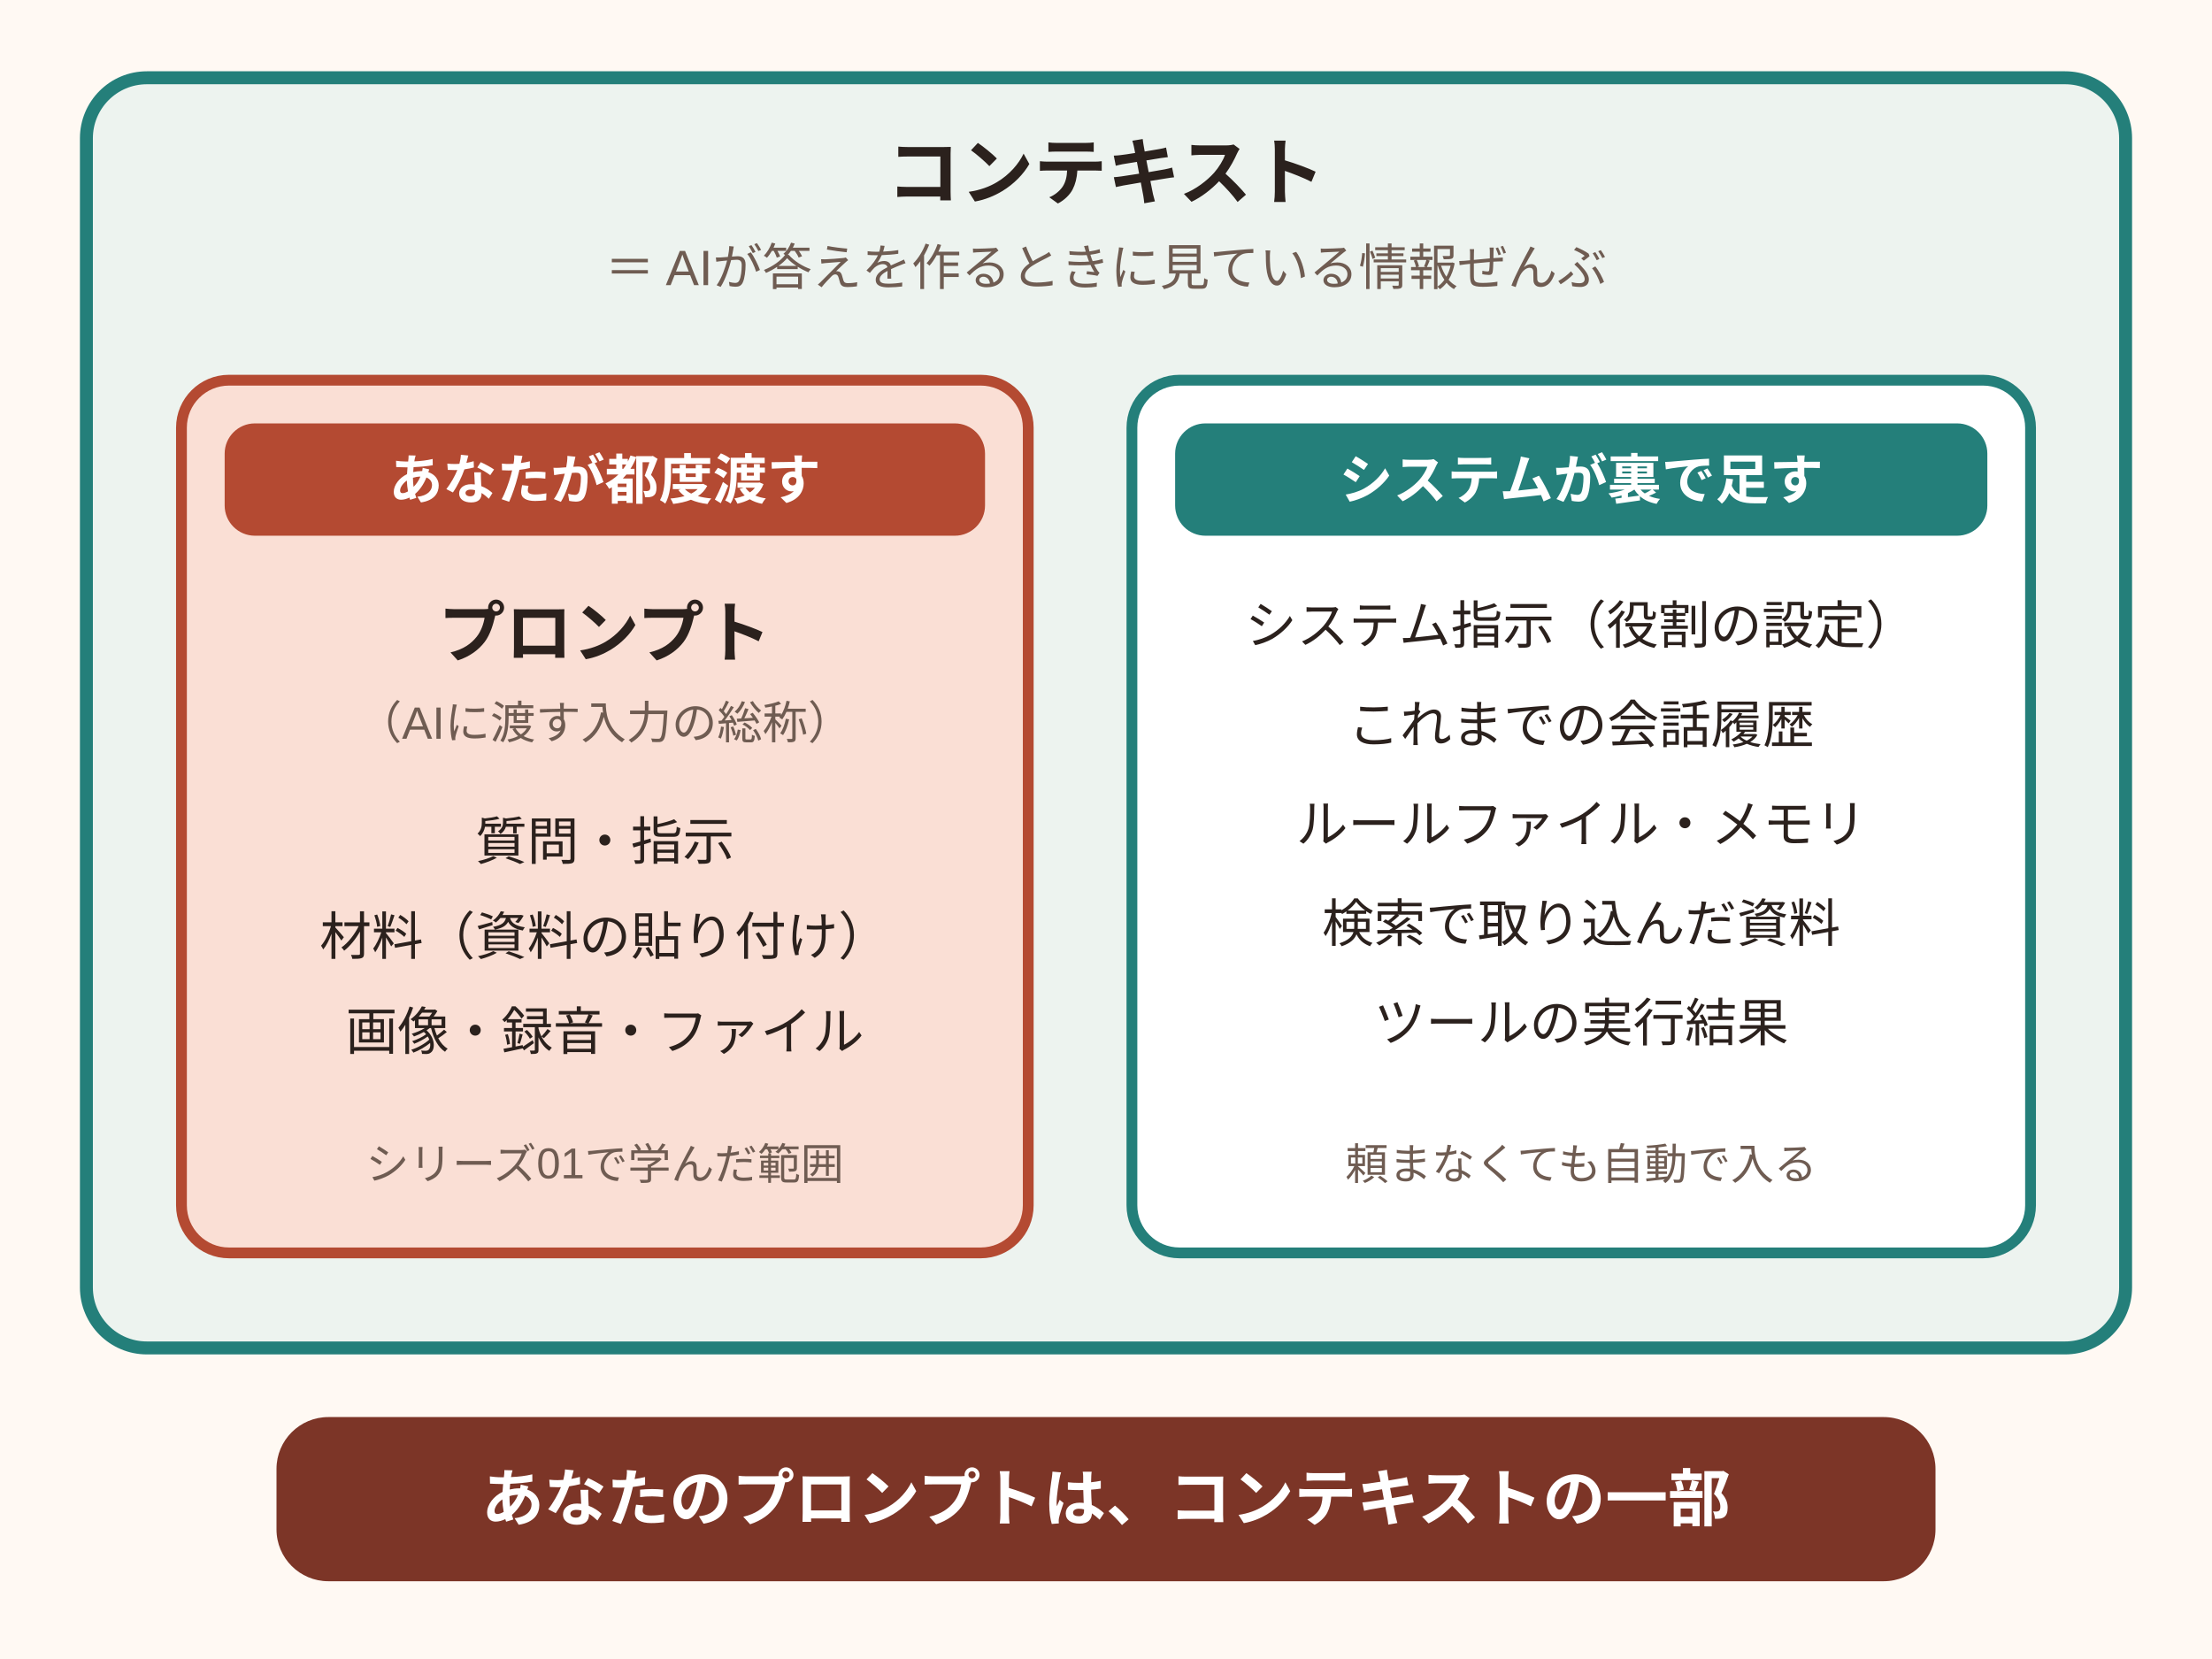
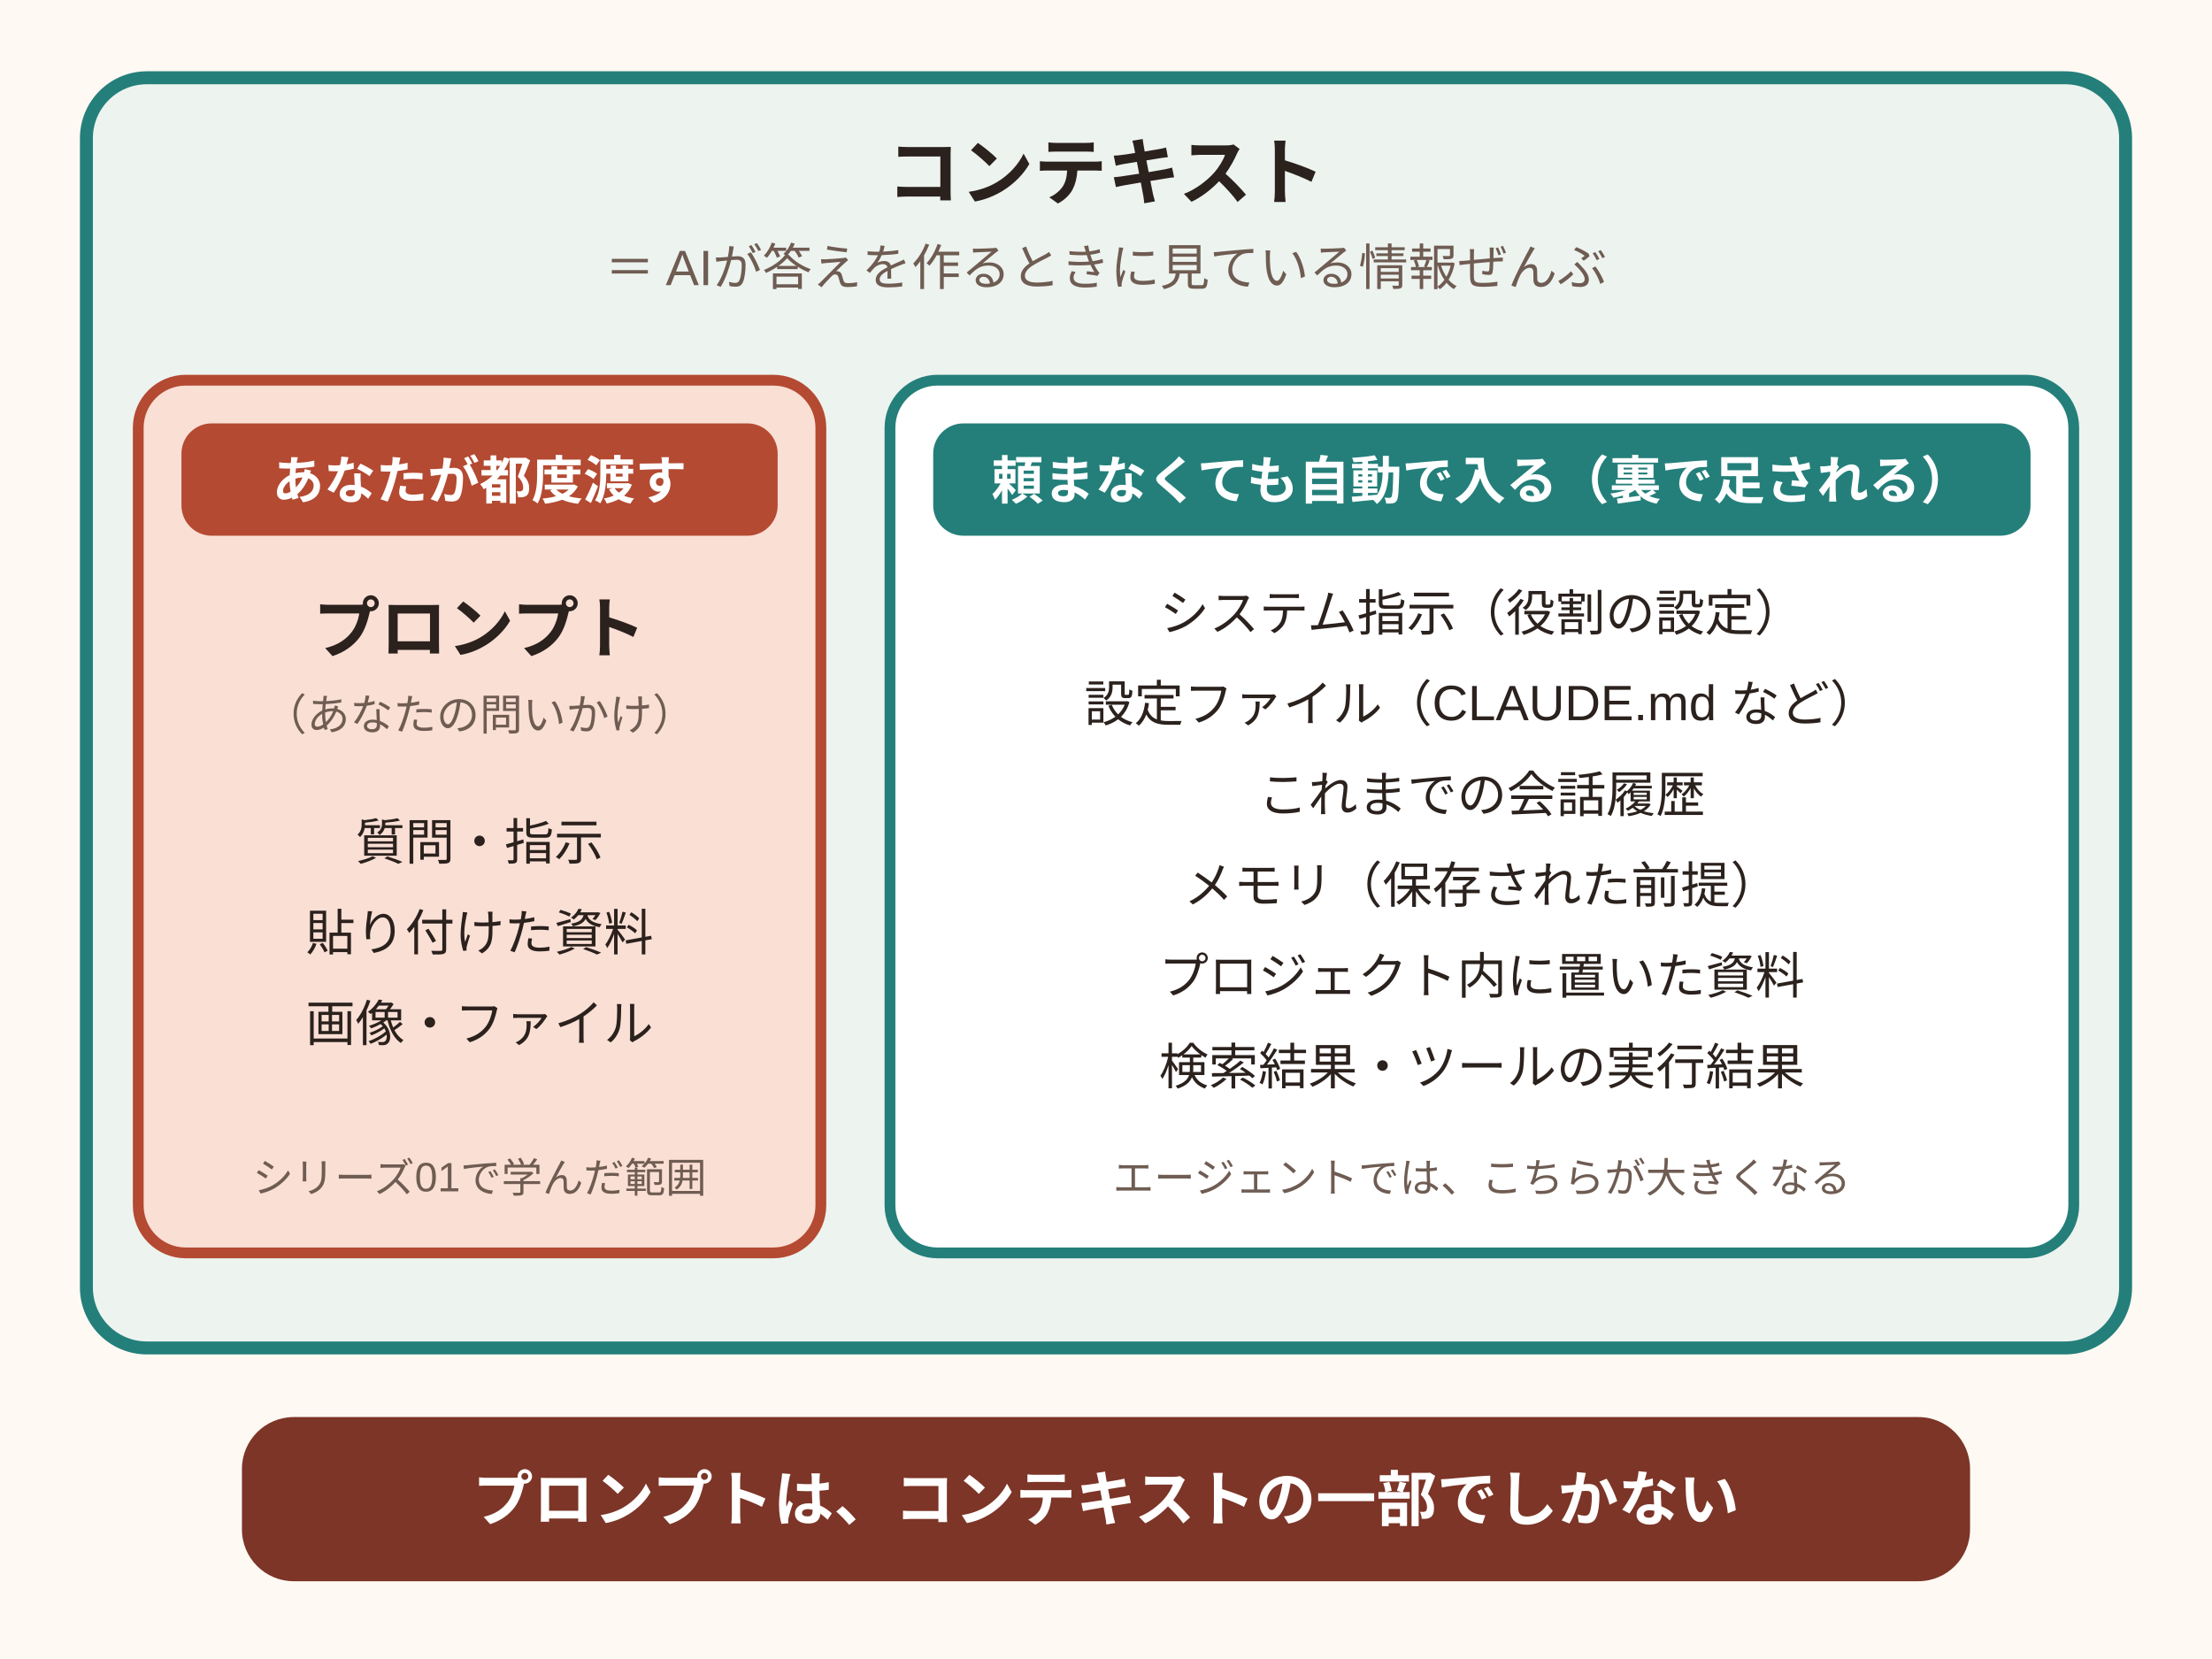
<svg xmlns="http://www.w3.org/2000/svg" width="1024" height="768" viewBox="0 0 1024 768">
  <defs>
    <style>
      text{font-family:'Hiragino Sans',Arial,sans-serif;fill:#2B211D}
      .h{font-weight:700}.m{fill:#6F5C52}.w{fill:#FFFFFF}
    </style>
  </defs>
  <rect width="1024" height="768" fill="#FFF9F3" />
  <rect x="40" y="36" width="944" height="588" rx="28" fill="#DDEFEA" fill-opacity="0.55" stroke="#247F7A" stroke-width="6" />
  <text x="512" y="92" text-anchor="middle" class="h" font-size="34" fill="#247F7A">コンテキスト</text>
  <text x="512" y="132" text-anchor="middle" class="m" font-size="23">＝ AIが答えを作るときに見ている情報ぜんぶ</text>
-   <rect x="84" y="176" width="392" height="404" rx="22" fill="#FADFD5" stroke="#B44A32" stroke-width="5" />
-   <rect x="104" y="196" width="352" height="52" rx="14" fill="#B44A32" />
-   <text x="280" y="231" text-anchor="middle" class="h w" font-size="25" fill="#FFFFFF">あなたが都度渡す</text>
-   <text x="280" y="304" text-anchor="middle" class="h" font-size="31" fill="#B44A32">プロンプト</text>
-   <text x="280" y="342" text-anchor="middle" class="m" font-size="21">（AIに渡す入力の総称）</text>
-   <text x="280" y="398" text-anchor="middle" font-size="24">質問・指示</text>
-   <text x="280" y="442" text-anchor="middle" font-size="24">材料（資料の貼り付け）</text>
-   <text x="280" y="486" text-anchor="middle" font-size="24">画像・録音・ファイル</text>
-   <text x="280" y="546" text-anchor="middle" class="m" font-size="20">シリーズ01で学んだ範囲</text>
-   <rect x="524" y="176" width="416" height="404" rx="22" fill="#FFFFFF" stroke="#247F7A" stroke-width="5" />
-   <rect x="544" y="196" width="376" height="52" rx="14" fill="#247F7A" />
-   <text x="732" y="231" text-anchor="middle" class="h w" font-size="25" fill="#FFFFFF">システムが裏で足す</text>
-   <text x="732" y="298" text-anchor="middle" font-size="24">システム指示（役割の設定）</text>
-   <text x="732" y="344" text-anchor="middle" font-size="24">これまでの会話履歴</text>
-   <text x="732" y="390" text-anchor="middle" font-size="24">ルールファイル・メモリ</text>
-   <text x="732" y="436" text-anchor="middle" font-size="24">検索で取り込んだ資料</text>
-   <text x="732" y="482" text-anchor="middle" font-size="24">ツールの実行結果</text>
-   <text x="732" y="546" text-anchor="middle" class="m" font-size="20">頼まなくても自動で入る</text>
-   <rect x="128" y="656" width="768" height="76" rx="24" fill="#7C3527" />
-   <text x="512" y="704" text-anchor="middle" class="h w" font-size="29" fill="#FFFFFF">あなたのプロンプトは、コンテキストの一部</text>
+   <rect x="64" y="176" width="316" height="404" rx="22" fill="#FADFD5" stroke="#B44A32" stroke-width="5" />
+   <rect x="84" y="196" width="276" height="52" rx="14" fill="#B44A32" />
+   <text x="222" y="231" text-anchor="middle" class="h w" font-size="24" fill="#FFFFFF">あなたが都度渡す</text>
+   <text x="222" y="302" text-anchor="middle" class="h" font-size="31" fill="#B44A32">プロンプト</text>
+   <text x="222" y="338" text-anchor="middle" class="m" font-size="20">（あなたの問いかけ）</text>
+   <text x="222" y="398" text-anchor="middle" font-size="23">質問・指示</text>
+   <text x="222" y="440" text-anchor="middle" font-size="23">貼り付けた資料</text>
+   <text x="222" y="482" text-anchor="middle" font-size="23">画像・ファイル</text>
+   <text x="222" y="552" text-anchor="middle" class="m" font-size="19">シリーズ01で学んだ範囲</text>
+   <rect x="412" y="176" width="548" height="404" rx="22" fill="#FFFFFF" stroke="#247F7A" stroke-width="5" />
+   <rect x="432" y="196" width="508" height="52" rx="14" fill="#247F7A" />
+   <text x="686" y="231" text-anchor="middle" class="h w" font-size="24" fill="#FFFFFF">頼まなくても自動で入る（裏で足される）</text>
+   <text x="686" y="292" text-anchor="middle" font-size="23">システム指示（役割の設定）</text>
+   <text x="686" y="334" text-anchor="middle" font-size="23">設定ファイル（CLAUDE.md など）</text>
+   <text x="686" y="376" text-anchor="middle" font-size="23">これまでの会話履歴</text>
+   <text x="686" y="418" text-anchor="middle" font-size="23">メモリ（保存された前提）</text>
+   <text x="686" y="460" text-anchor="middle" font-size="23">プロジェクト内に置いた資料</text>
+   <text x="686" y="502" text-anchor="middle" font-size="23">検索結果・ツールの実行結果</text>
+   <text x="686" y="552" text-anchor="middle" class="m" font-size="19">エージェントでは、こちらが大きくなる</text>
+   <rect x="112" y="656" width="800" height="76" rx="24" fill="#7C3527" />
+   <text x="512" y="704" text-anchor="middle" class="h w" font-size="28" fill="#FFFFFF">プロンプトは、コンテキストの一部でしかない</text>
</svg>
